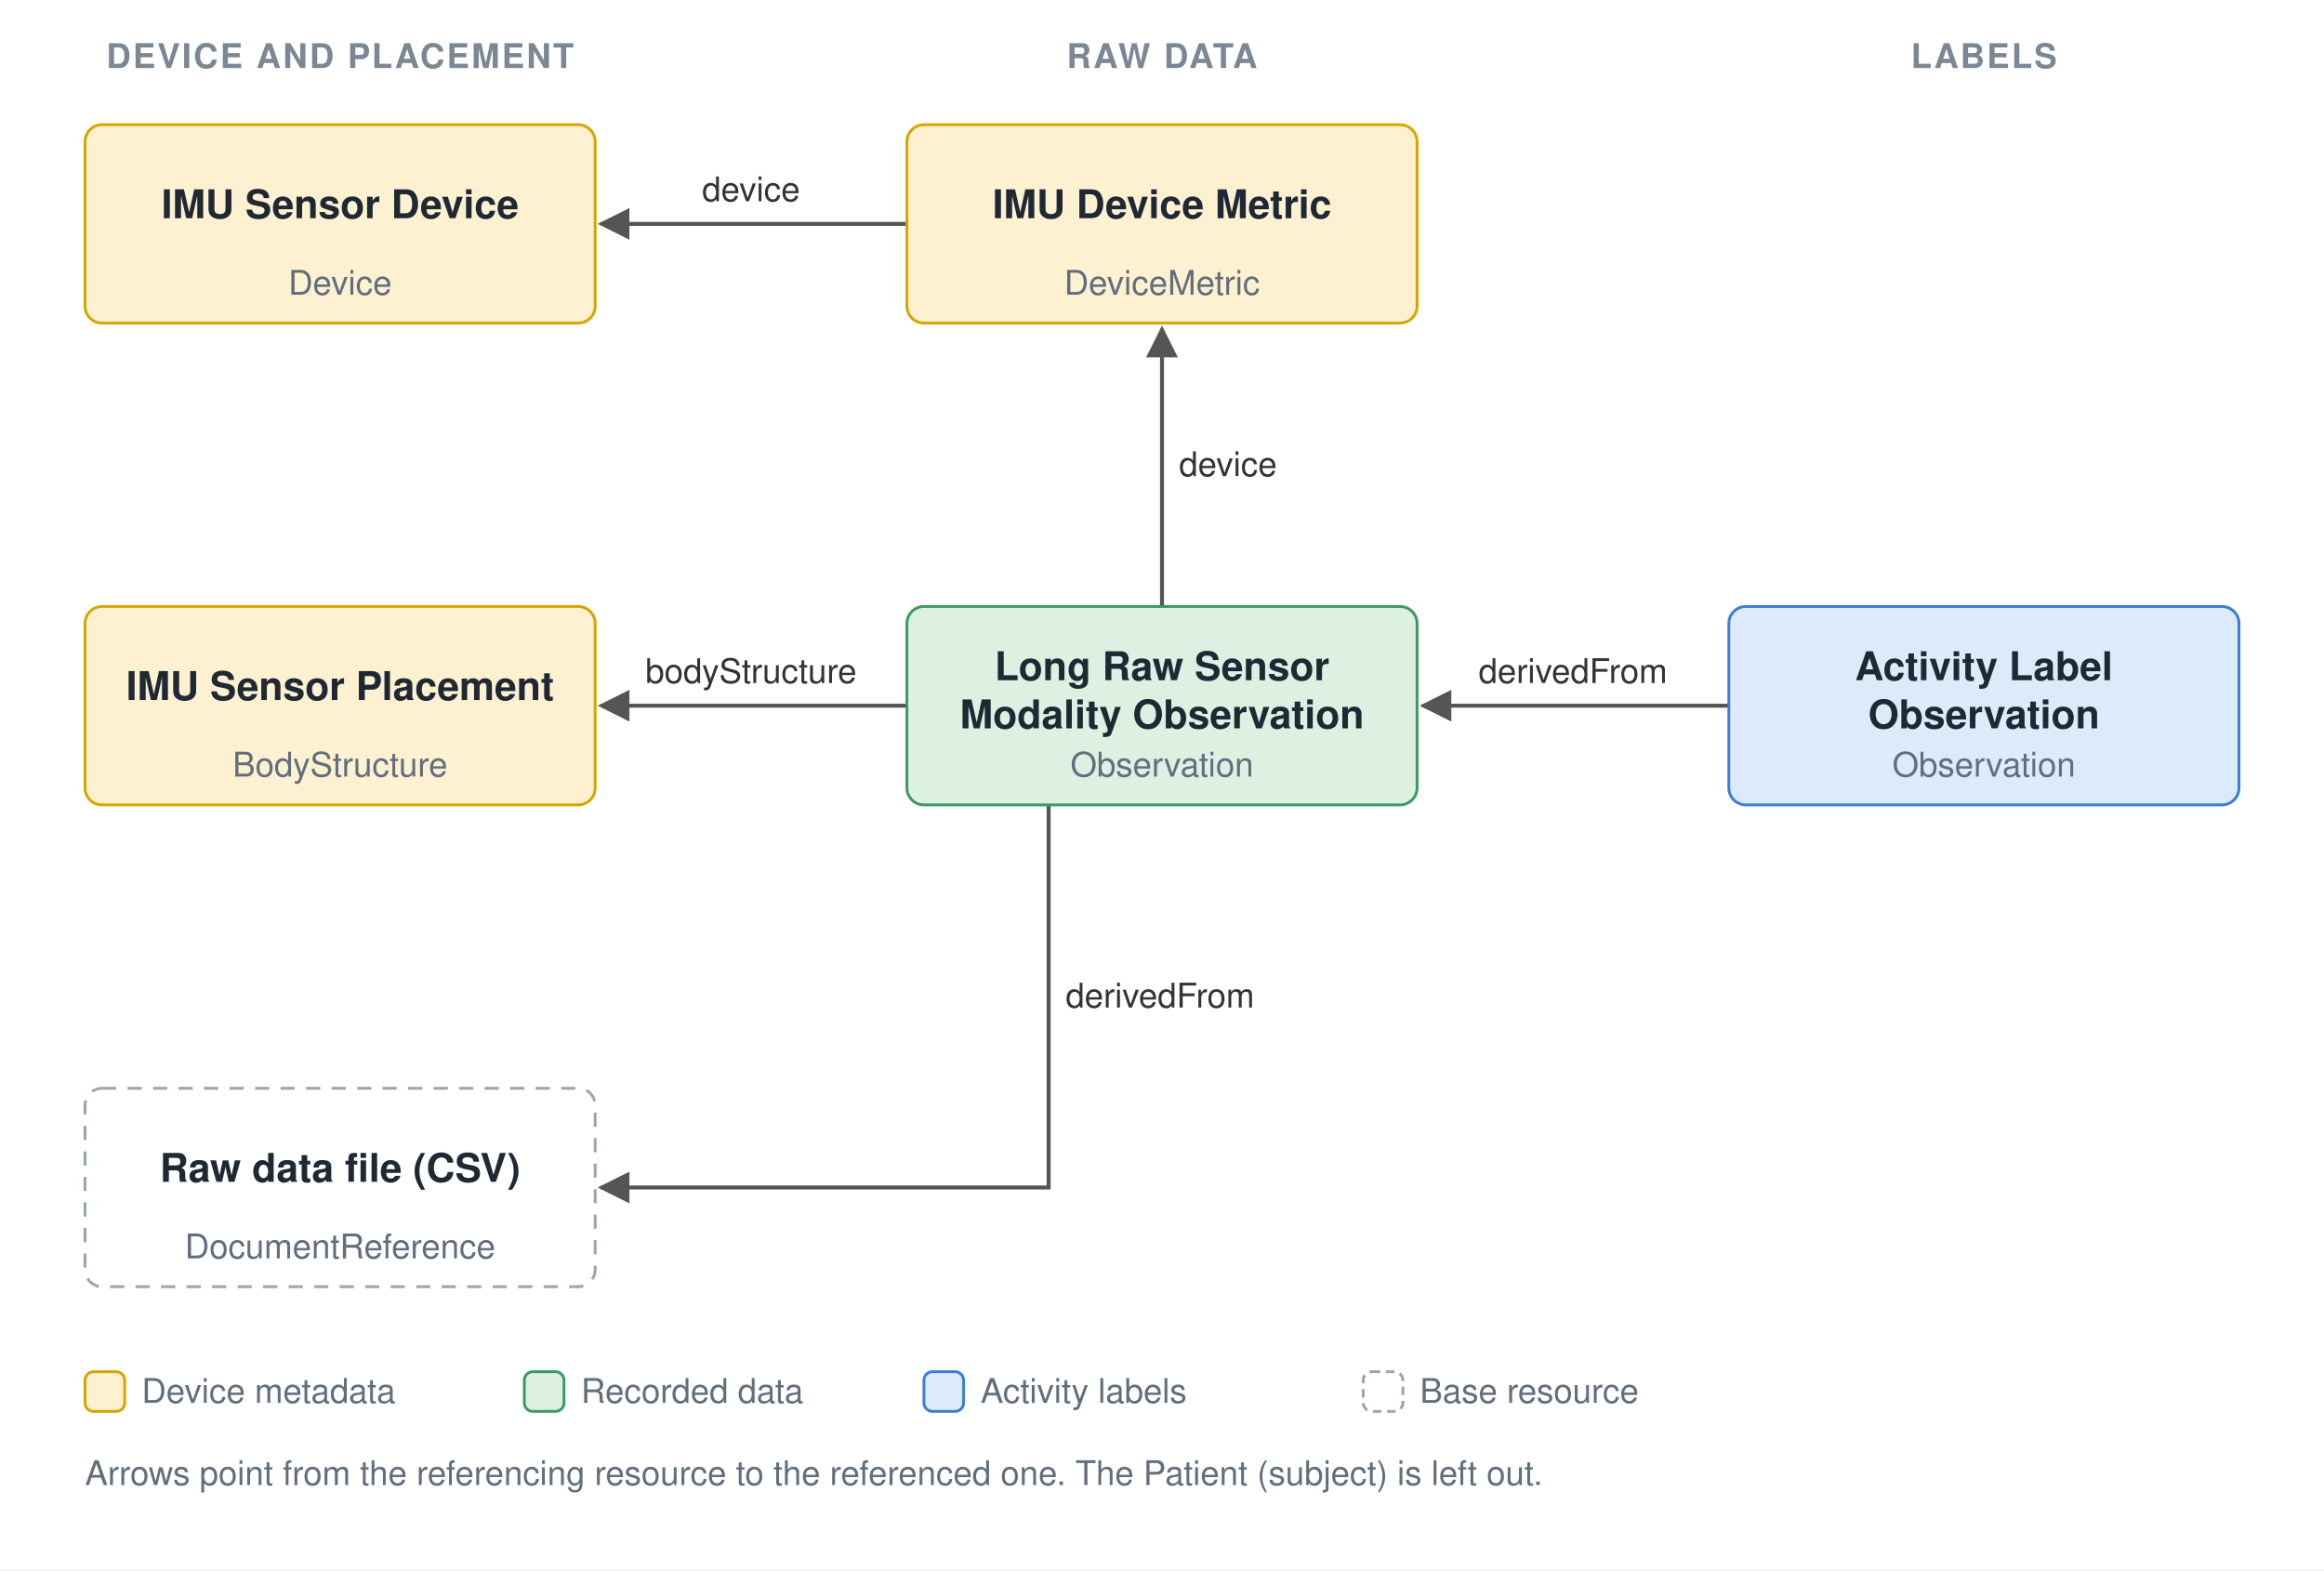
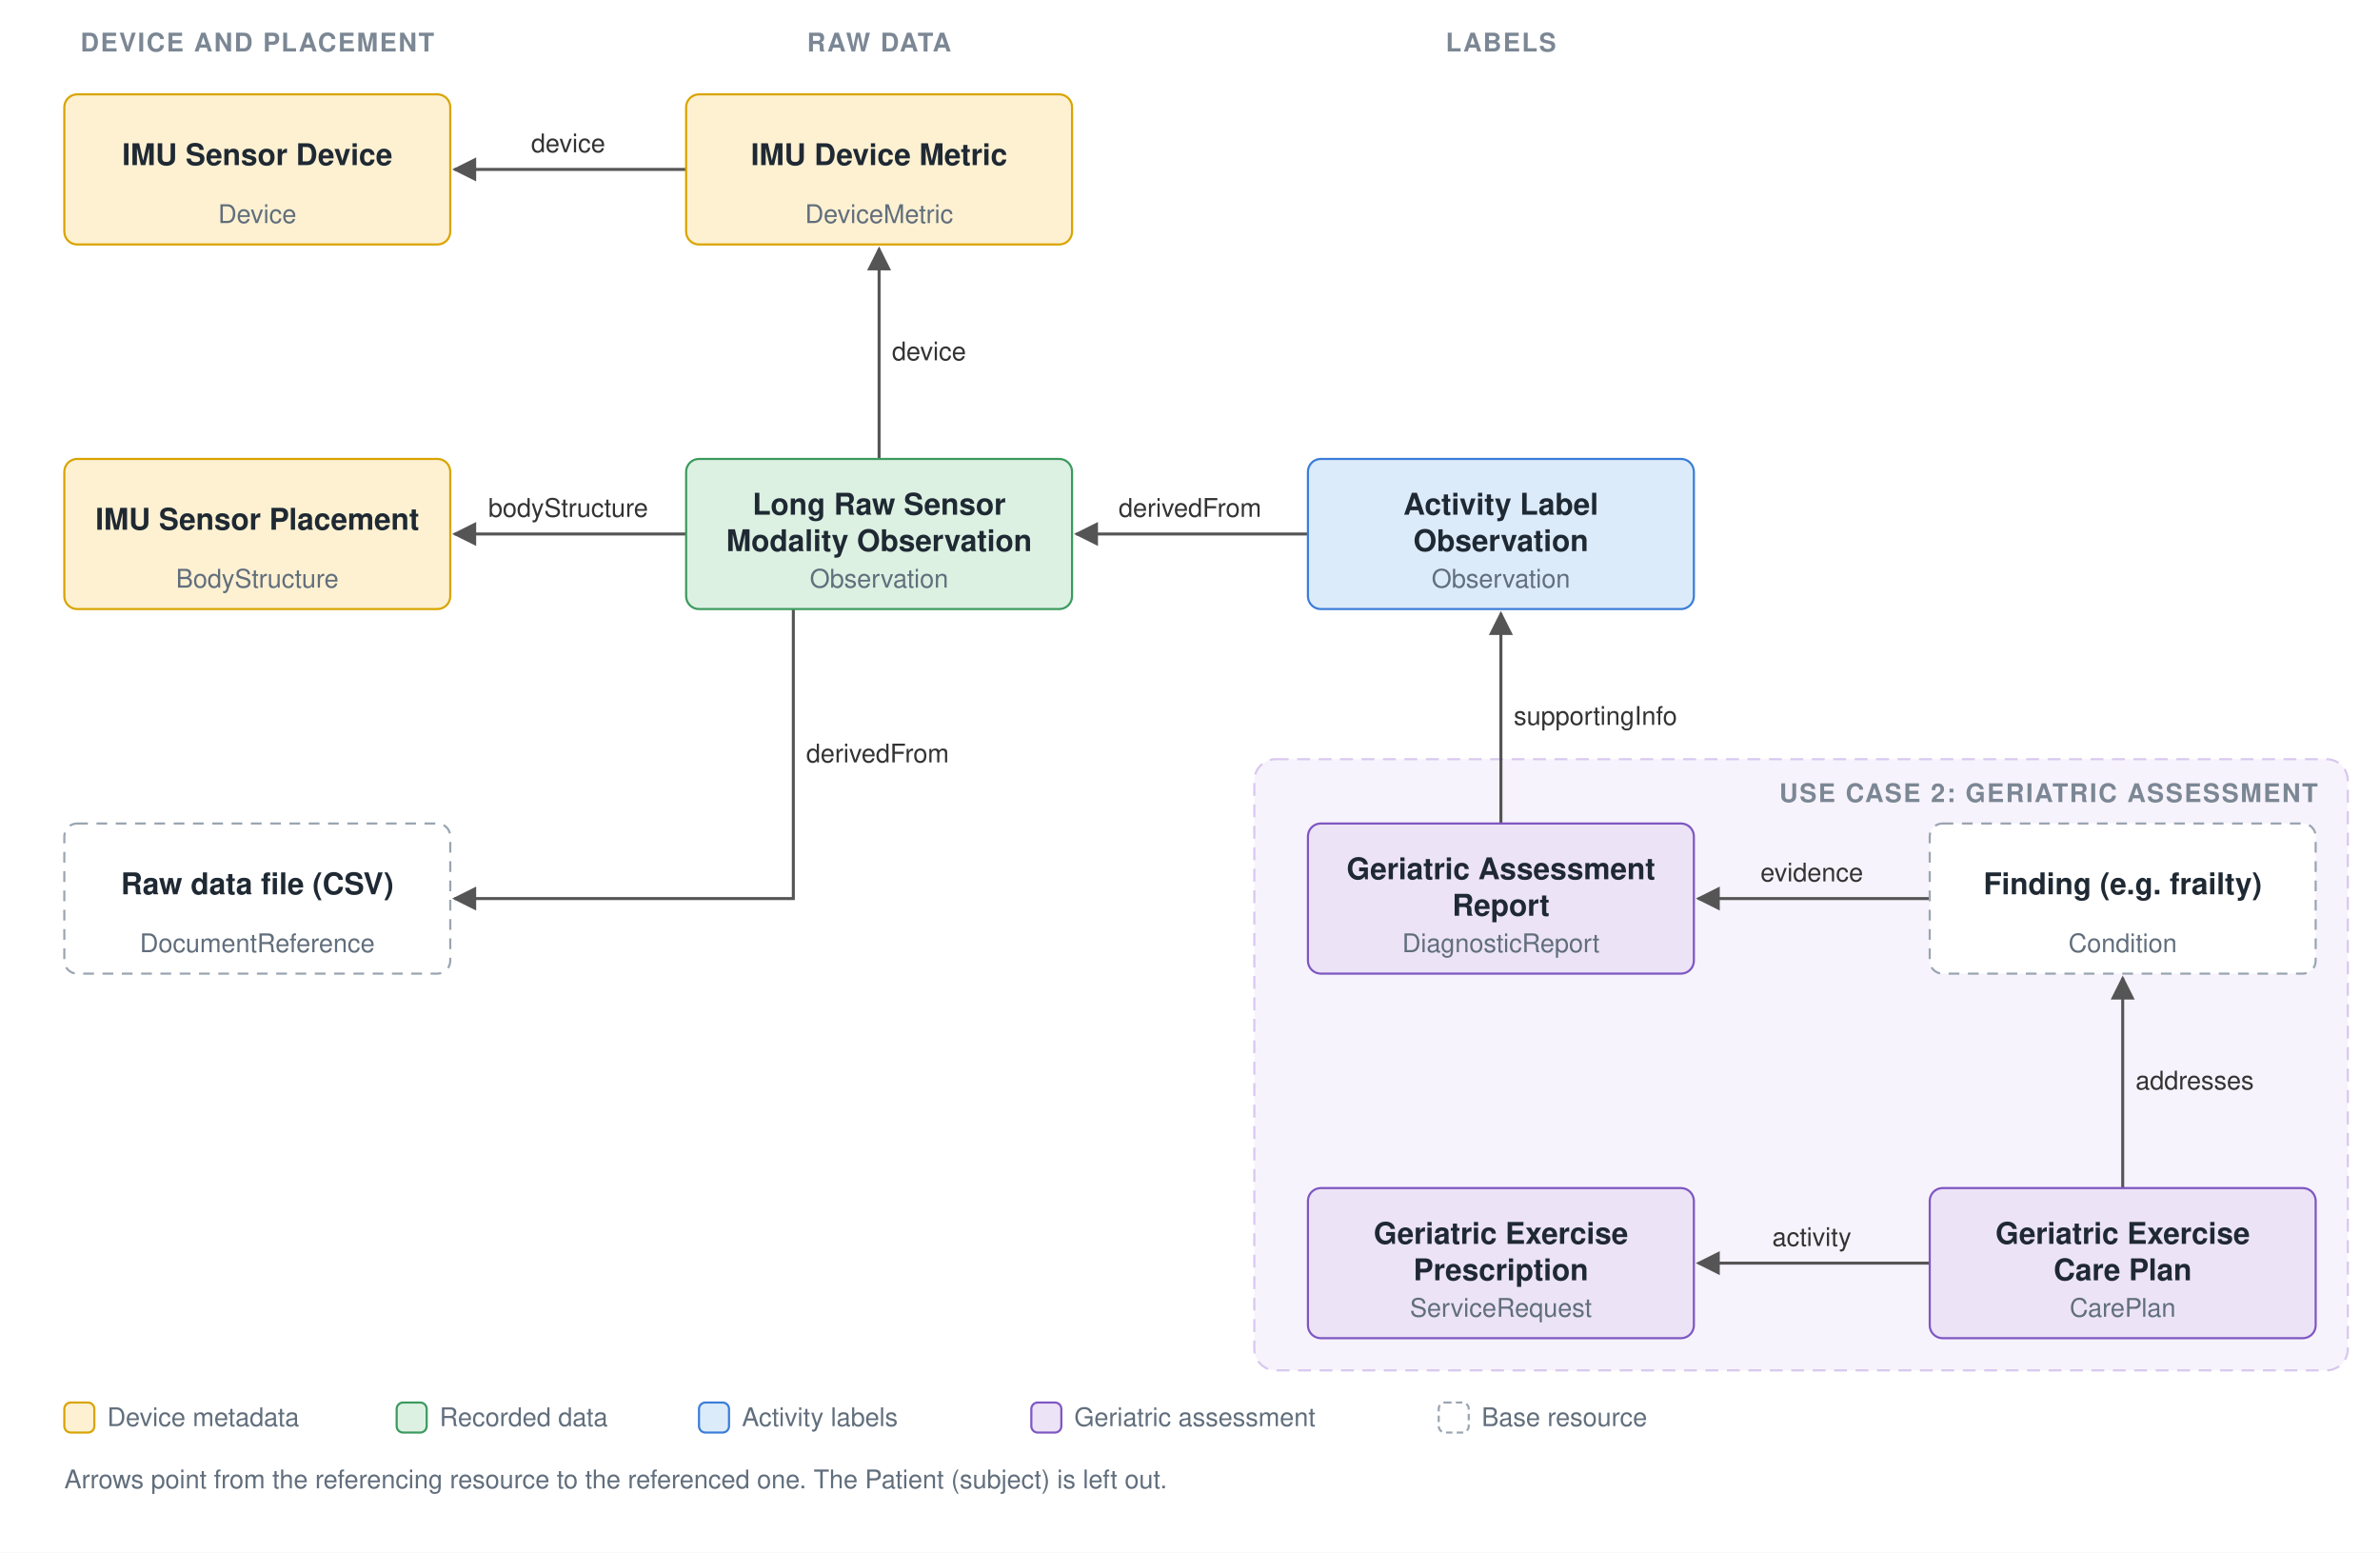
- <svg xmlns="http://www.w3.org/2000/svg" viewBox="0 0 820 554" width="820" height="554" font-family="Segoe UI, Helvetica, Arial, sans-serif">
+ <svg xmlns="http://www.w3.org/2000/svg" viewBox="0 0 1110 724" width="1110" height="724" font-family="Segoe UI, Helvetica, Arial, sans-serif">
  <defs>
    <marker id="a" viewBox="0 0 10 10" refX="9" refY="5" markerWidth="8" markerHeight="8" orient="auto">
      <path d="M0,0 L10,5 L0,10 z" fill="#555" />
    </marker>
    <style>.t{font-size:14px;font-weight:600;fill:#1f2933}.b{font-size:12px;fill:#616e7c}.l{font-size:12px;fill:#333}.h{font-size:12px;font-weight:600;fill:#7b8794;letter-spacing:.06em}.e{stroke:#555;stroke-width:1.4;fill:none;marker-end:url(#a)}</style>
  </defs>
-   <rect width="820" height="554" fill="#fff" />
+   <rect width="1110" height="724" fill="#fff" />
  <text class="h" x="120.0" y="24" text-anchor="middle">DEVICE AND PLACEMENT</text>
  <text class="h" x="410.0" y="24" text-anchor="middle">RAW DATA</text>
  <text class="h" x="700.0" y="24" text-anchor="middle">LABELS</text>
+   <text class="h" x="990.0" y="24" text-anchor="middle" />
+   <rect x="585" y="354" width="510" height="285" rx="10" fill="#f7f3fc" stroke="#d8c8ef" stroke-dasharray="6 4" />
+   <text class="h" x="1081" y="374" text-anchor="end">USE CASE 2: GERIATRIC ASSESSMENT</text>
  <path class="e" d="M320,79.0 H212" />
  <text class="l" x="265.0" y="71.0" text-anchor="middle">device</text>
  <path class="e" d="M410.0,214 V116" />
  <text class="l" x="416.0" y="168.0" text-anchor="start">device</text>
  <path class="e" d="M320,249.0 H212" />
  <text class="l" x="265.0" y="241.0" text-anchor="middle">bodyStructure</text>
  <path class="e" d="M370.0,284 V419.0 H212" />
  <text class="l" x="376.0" y="355.5" text-anchor="start">derivedFrom</text>
  <path class="e" d="M610,249.0 H502" />
  <text class="l" x="555.0" y="241.0" text-anchor="middle">derivedFrom</text>
+   <path class="e" d="M700.0,384 V286" />
+   <text class="l" x="706.0" y="338.0" text-anchor="start">supportingInfo</text>
+   <path class="e" d="M900,419.0 H792" />
+   <text class="l" x="845.0" y="411.0" text-anchor="middle">evidence</text>
+   <path class="e" d="M990.0,554 V456" />
+   <text class="l" x="996.0" y="508.0" text-anchor="start">addresses</text>
+   <path class="e" d="M900,589.0 H792" />
+   <text class="l" x="845.0" y="581.0" text-anchor="middle">activity</text>
  <rect x="30" y="44" width="180" height="70" rx="6" fill="#fdf1d2" stroke="#d9a400" />
  <text class="t" x="120.0" y="77" text-anchor="middle">IMU Sensor Device</text>
  <text class="b" x="120.0" y="104" text-anchor="middle">Device</text>
  <rect x="30" y="214" width="180" height="70" rx="6" fill="#fdf1d2" stroke="#d9a400" />
  <text class="t" x="120.0" y="247" text-anchor="middle">IMU Sensor Placement</text>
  <text class="b" x="120.0" y="274" text-anchor="middle">BodyStructure</text>
  <rect x="30" y="384" width="180" height="70" rx="6" fill="#ffffff" stroke="#9aa5b1" stroke-dasharray="5 4" />
  <text class="t" x="120.0" y="417" text-anchor="middle">Raw data file (CSV)</text>
  <text class="b" x="120.0" y="444" text-anchor="middle">DocumentReference</text>
  <rect x="320" y="44" width="180" height="70" rx="6" fill="#fdf1d2" stroke="#d9a400" />
  <text class="t" x="410.0" y="77" text-anchor="middle">IMU Device Metric</text>
  <text class="b" x="410.0" y="104" text-anchor="middle">DeviceMetric</text>
  <rect x="320" y="214" width="180" height="70" rx="6" fill="#dcf1e2" stroke="#3c9a5f" />
  <text class="t" x="410.0" y="240" text-anchor="middle">Long Raw Sensor</text>
  <text class="t" x="410.0" y="257" text-anchor="middle">Modality Observation</text>
  <text class="b" x="410.0" y="274" text-anchor="middle">Observation</text>
  <rect x="610" y="214" width="180" height="70" rx="6" fill="#dcebfa" stroke="#3b7dd8" />
  <text class="t" x="700.0" y="240" text-anchor="middle">Activity Label</text>
  <text class="t" x="700.0" y="257" text-anchor="middle">Observation</text>
  <text class="b" x="700.0" y="274" text-anchor="middle">Observation</text>
-   <g transform="translate(0,484)">
+   <rect x="610" y="384" width="180" height="70" rx="6" fill="#ece3f7" stroke="#7e57c2" />
+   <text class="t" x="700.0" y="410" text-anchor="middle">Geriatric Assessment</text>
+   <text class="t" x="700.0" y="427" text-anchor="middle">Report</text>
+   <text class="b" x="700.0" y="444" text-anchor="middle">DiagnosticReport</text>
+   <rect x="900" y="384" width="180" height="70" rx="6" fill="#ffffff" stroke="#9aa5b1" stroke-dasharray="5 4" />
+   <text class="t" x="990.0" y="417" text-anchor="middle">Finding (e.g. frailty)</text>
+   <text class="b" x="990.0" y="444" text-anchor="middle">Condition</text>
+   <rect x="610" y="554" width="180" height="70" rx="6" fill="#ece3f7" stroke="#7e57c2" />
+   <text class="t" x="700.0" y="580" text-anchor="middle">Geriatric Exercise</text>
+   <text class="t" x="700.0" y="597" text-anchor="middle">Prescription</text>
+   <text class="b" x="700.0" y="614" text-anchor="middle">ServiceRequest</text>
+   <rect x="900" y="554" width="180" height="70" rx="6" fill="#ece3f7" stroke="#7e57c2" />
+   <text class="t" x="990.0" y="580" text-anchor="middle">Geriatric Exercise</text>
+   <text class="t" x="990.0" y="597" text-anchor="middle">Care Plan</text>
+   <text class="b" x="990.0" y="614" text-anchor="middle">CarePlan</text>
+   <g transform="translate(0,654)">
    <rect x="30" y="0" width="14" height="14" rx="3" fill="#fdf1d2" stroke="#d9a400" />
    <text class="b" x="50" y="11">Device metadata</text>
    <rect x="185" y="0" width="14" height="14" rx="3" fill="#dcf1e2" stroke="#3c9a5f" />
    <text class="b" x="205" y="11">Recorded data</text>
    <rect x="326" y="0" width="14" height="14" rx="3" fill="#dcebfa" stroke="#3b7dd8" />
    <text class="b" x="346" y="11">Activity labels</text>
-     <rect x="481" y="0" width="14" height="14" rx="3" fill="#ffffff" stroke="#9aa5b1" stroke-dasharray="3 2" />
-     <text class="b" x="501" y="11">Base resource</text>
+     <rect x="481" y="0" width="14" height="14" rx="3" fill="#ece3f7" stroke="#7e57c2" />
+     <text class="b" x="501" y="11">Geriatric assessment</text>
+     <rect x="671" y="0" width="14" height="14" rx="3" fill="#ffffff" stroke="#9aa5b1" stroke-dasharray="3 2" />
+     <text class="b" x="691" y="11">Base resource</text>
    <text class="b" x="30" y="40">Arrows point from the referencing resource to the referenced one. The Patient (subject) is left out.</text>
  </g>
</svg>
